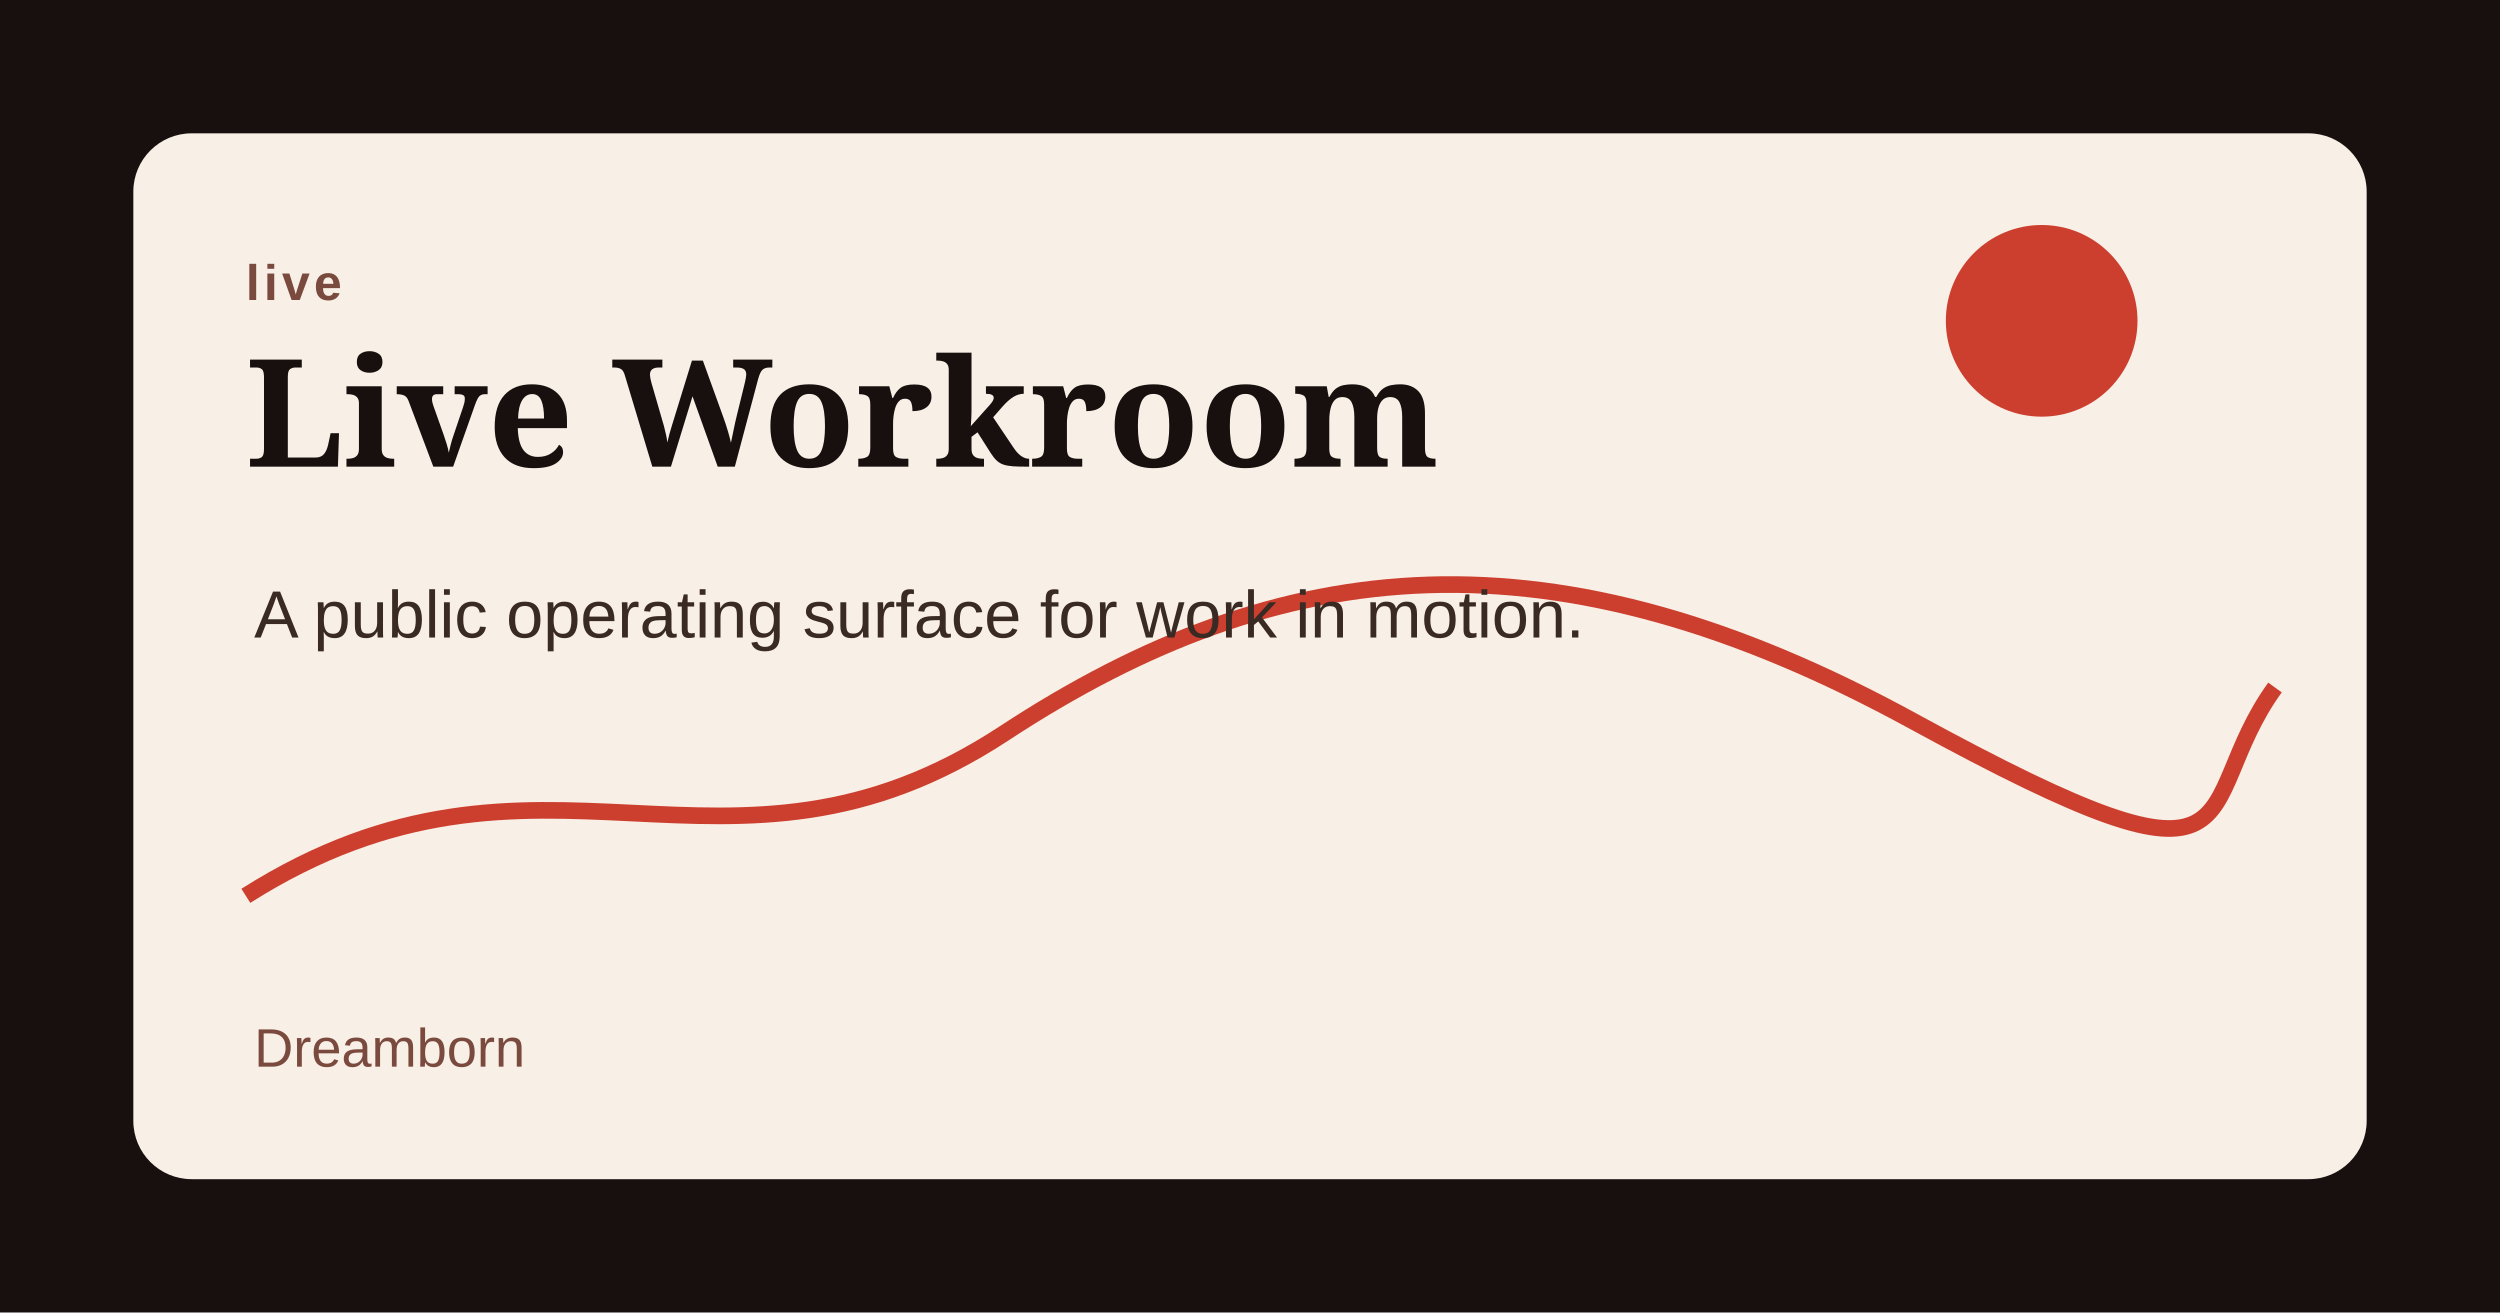
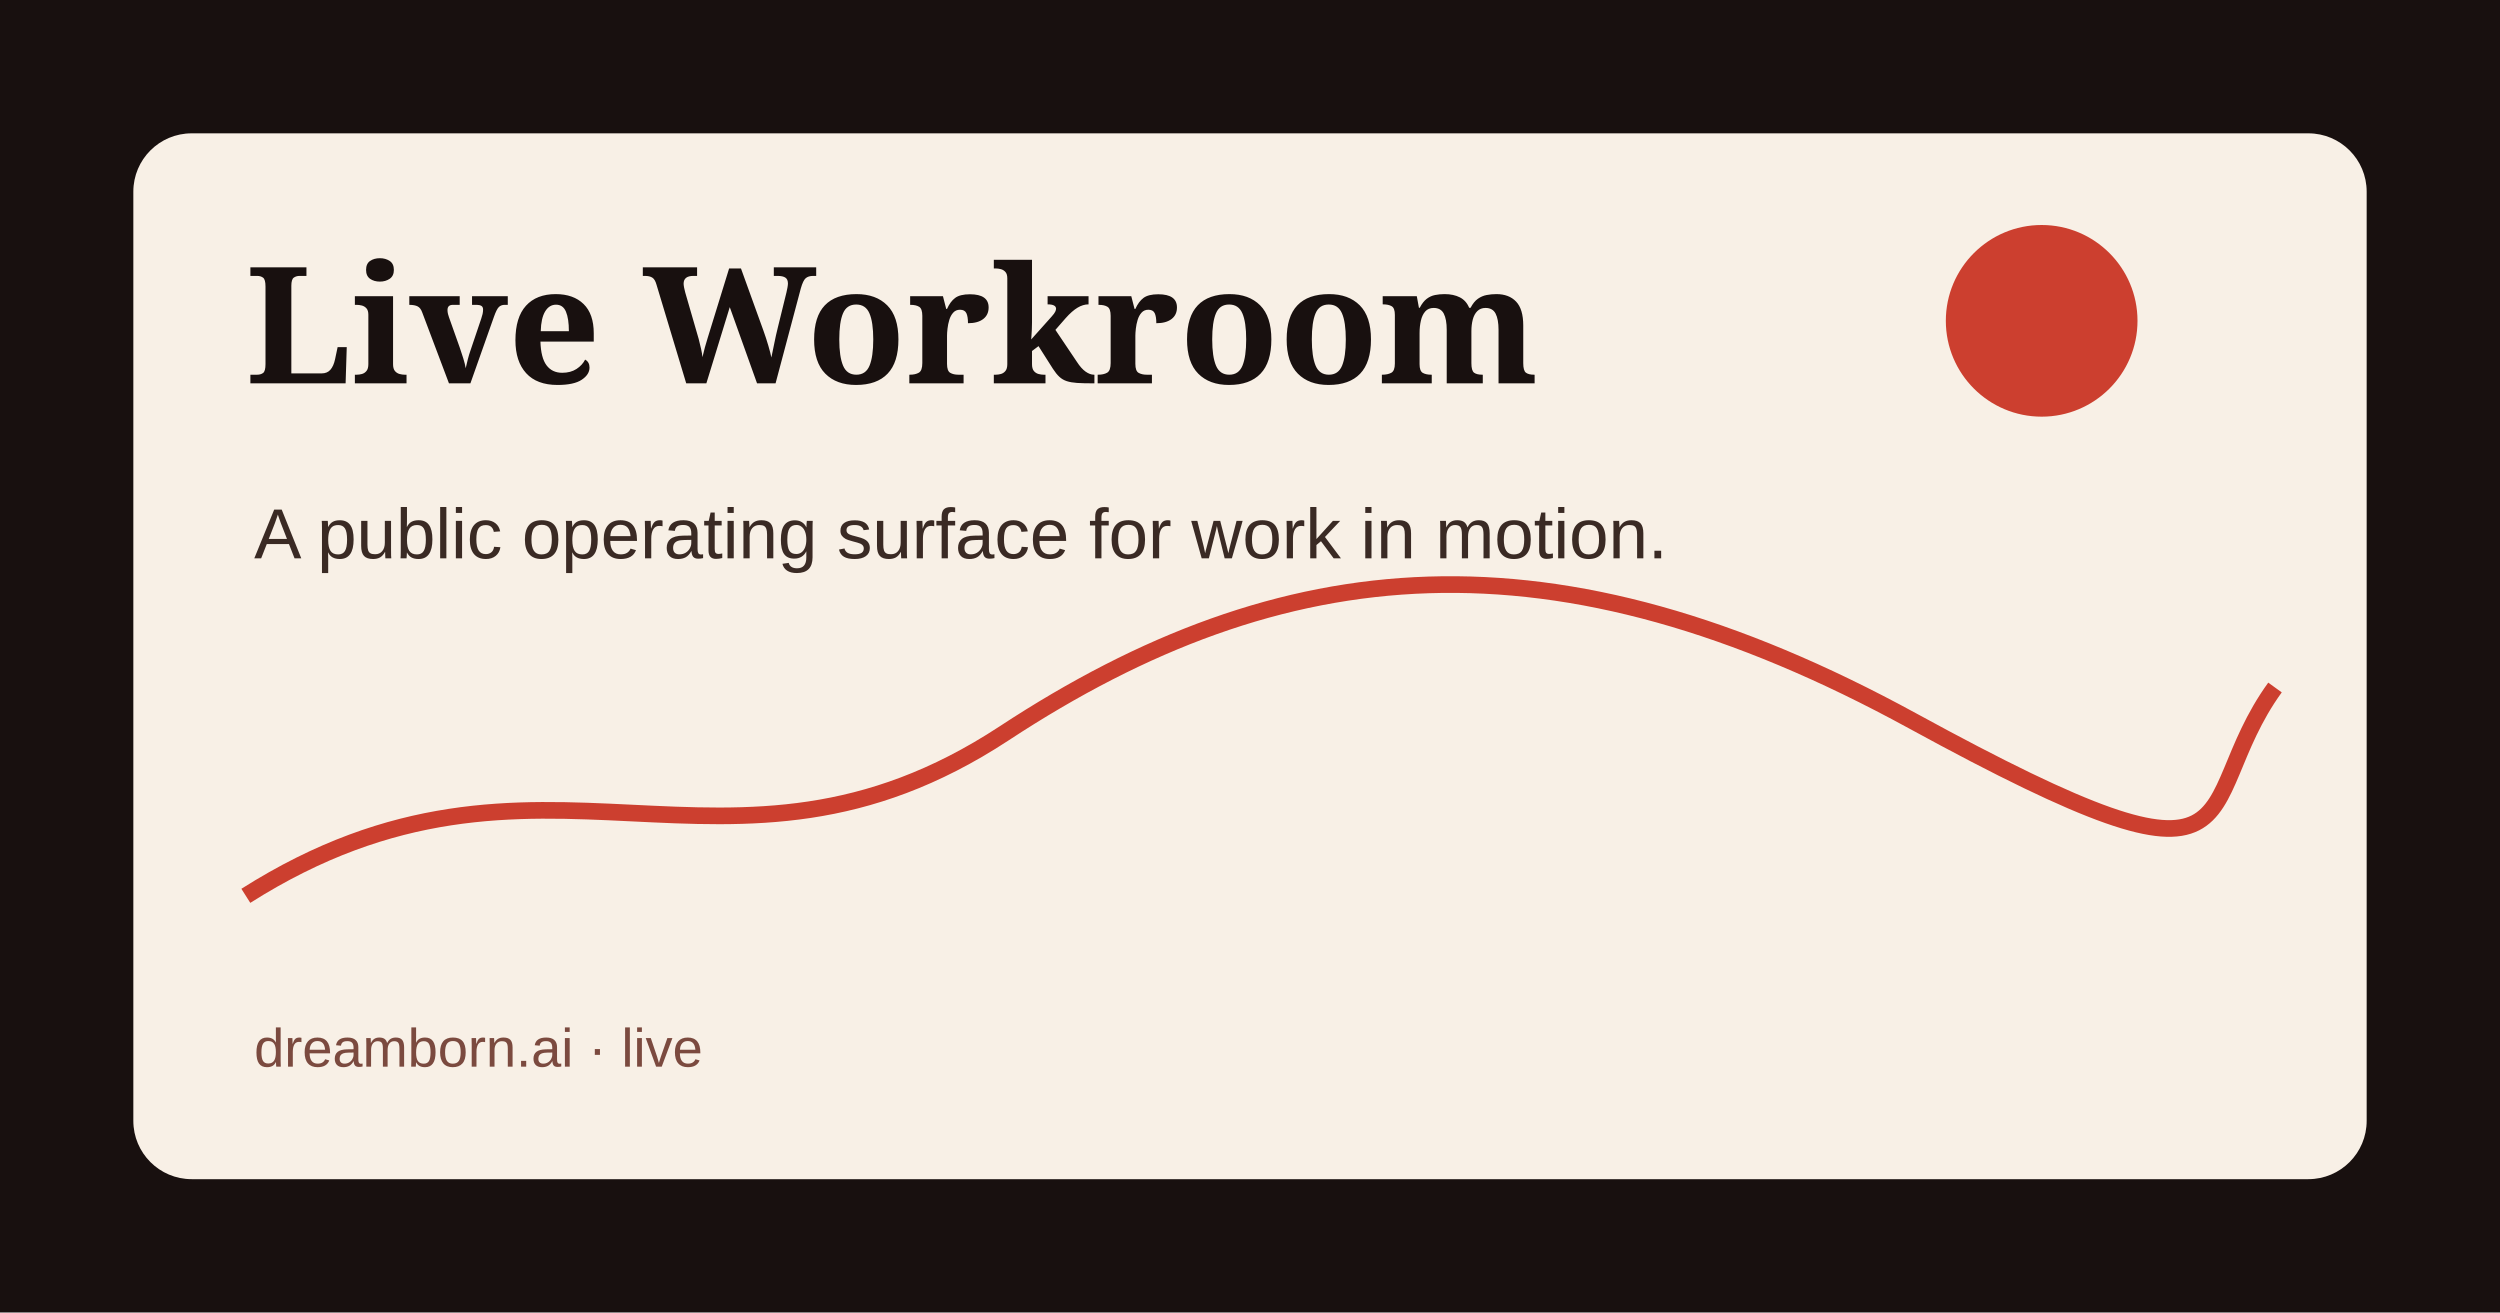
<svg xmlns="http://www.w3.org/2000/svg" width="1200" height="630" viewBox="0 0 1200 630" role="img" aria-labelledby="title desc">
  <rect width="1200" height="630" fill="#18100f" />
  <rect x="64" y="64" width="1072" height="502" rx="28" fill="#f8f0e6" />
  <circle cx="980" cy="154" r="46" fill="#cc3f2f" />
  <path d="M118 430 C260 340 348 440 482 352 S746 252 918 346 1050 388 1092 330" fill="none" stroke="#cc3f2f" stroke-width="8" />
-   <text x="118" y="144" fill="#7b4a3f" font-family="Arial, sans-serif" font-size="24" font-weight="700" letter-spacing="2">live</text>
-   <text x="118" y="224" fill="#18100f" font-family="Georgia, serif" font-size="72" font-weight="700">Live Workroom</text>
-   <text x="122" y="306" fill="#3a2a24" font-family="Arial, sans-serif" font-size="32">A public operating surface for work in motion.</text>
-   <text x="122" y="512" fill="#7b4a3f" font-family="Arial, sans-serif" font-size="26">Dreamborn</text>
+   <text x="118" y="184" fill="#18100f" font-family="Georgia, serif" font-size="78" font-weight="700">Live Workroom</text>
+   <text x="122" y="268" fill="#3a2a24" font-family="Arial, sans-serif" font-size="34">A public operating surface for work in motion.</text>
+   <text x="122" y="512" fill="#7b4a3f" font-family="Arial, sans-serif" font-size="26">dreamborn.ai · live</text>
</svg>
